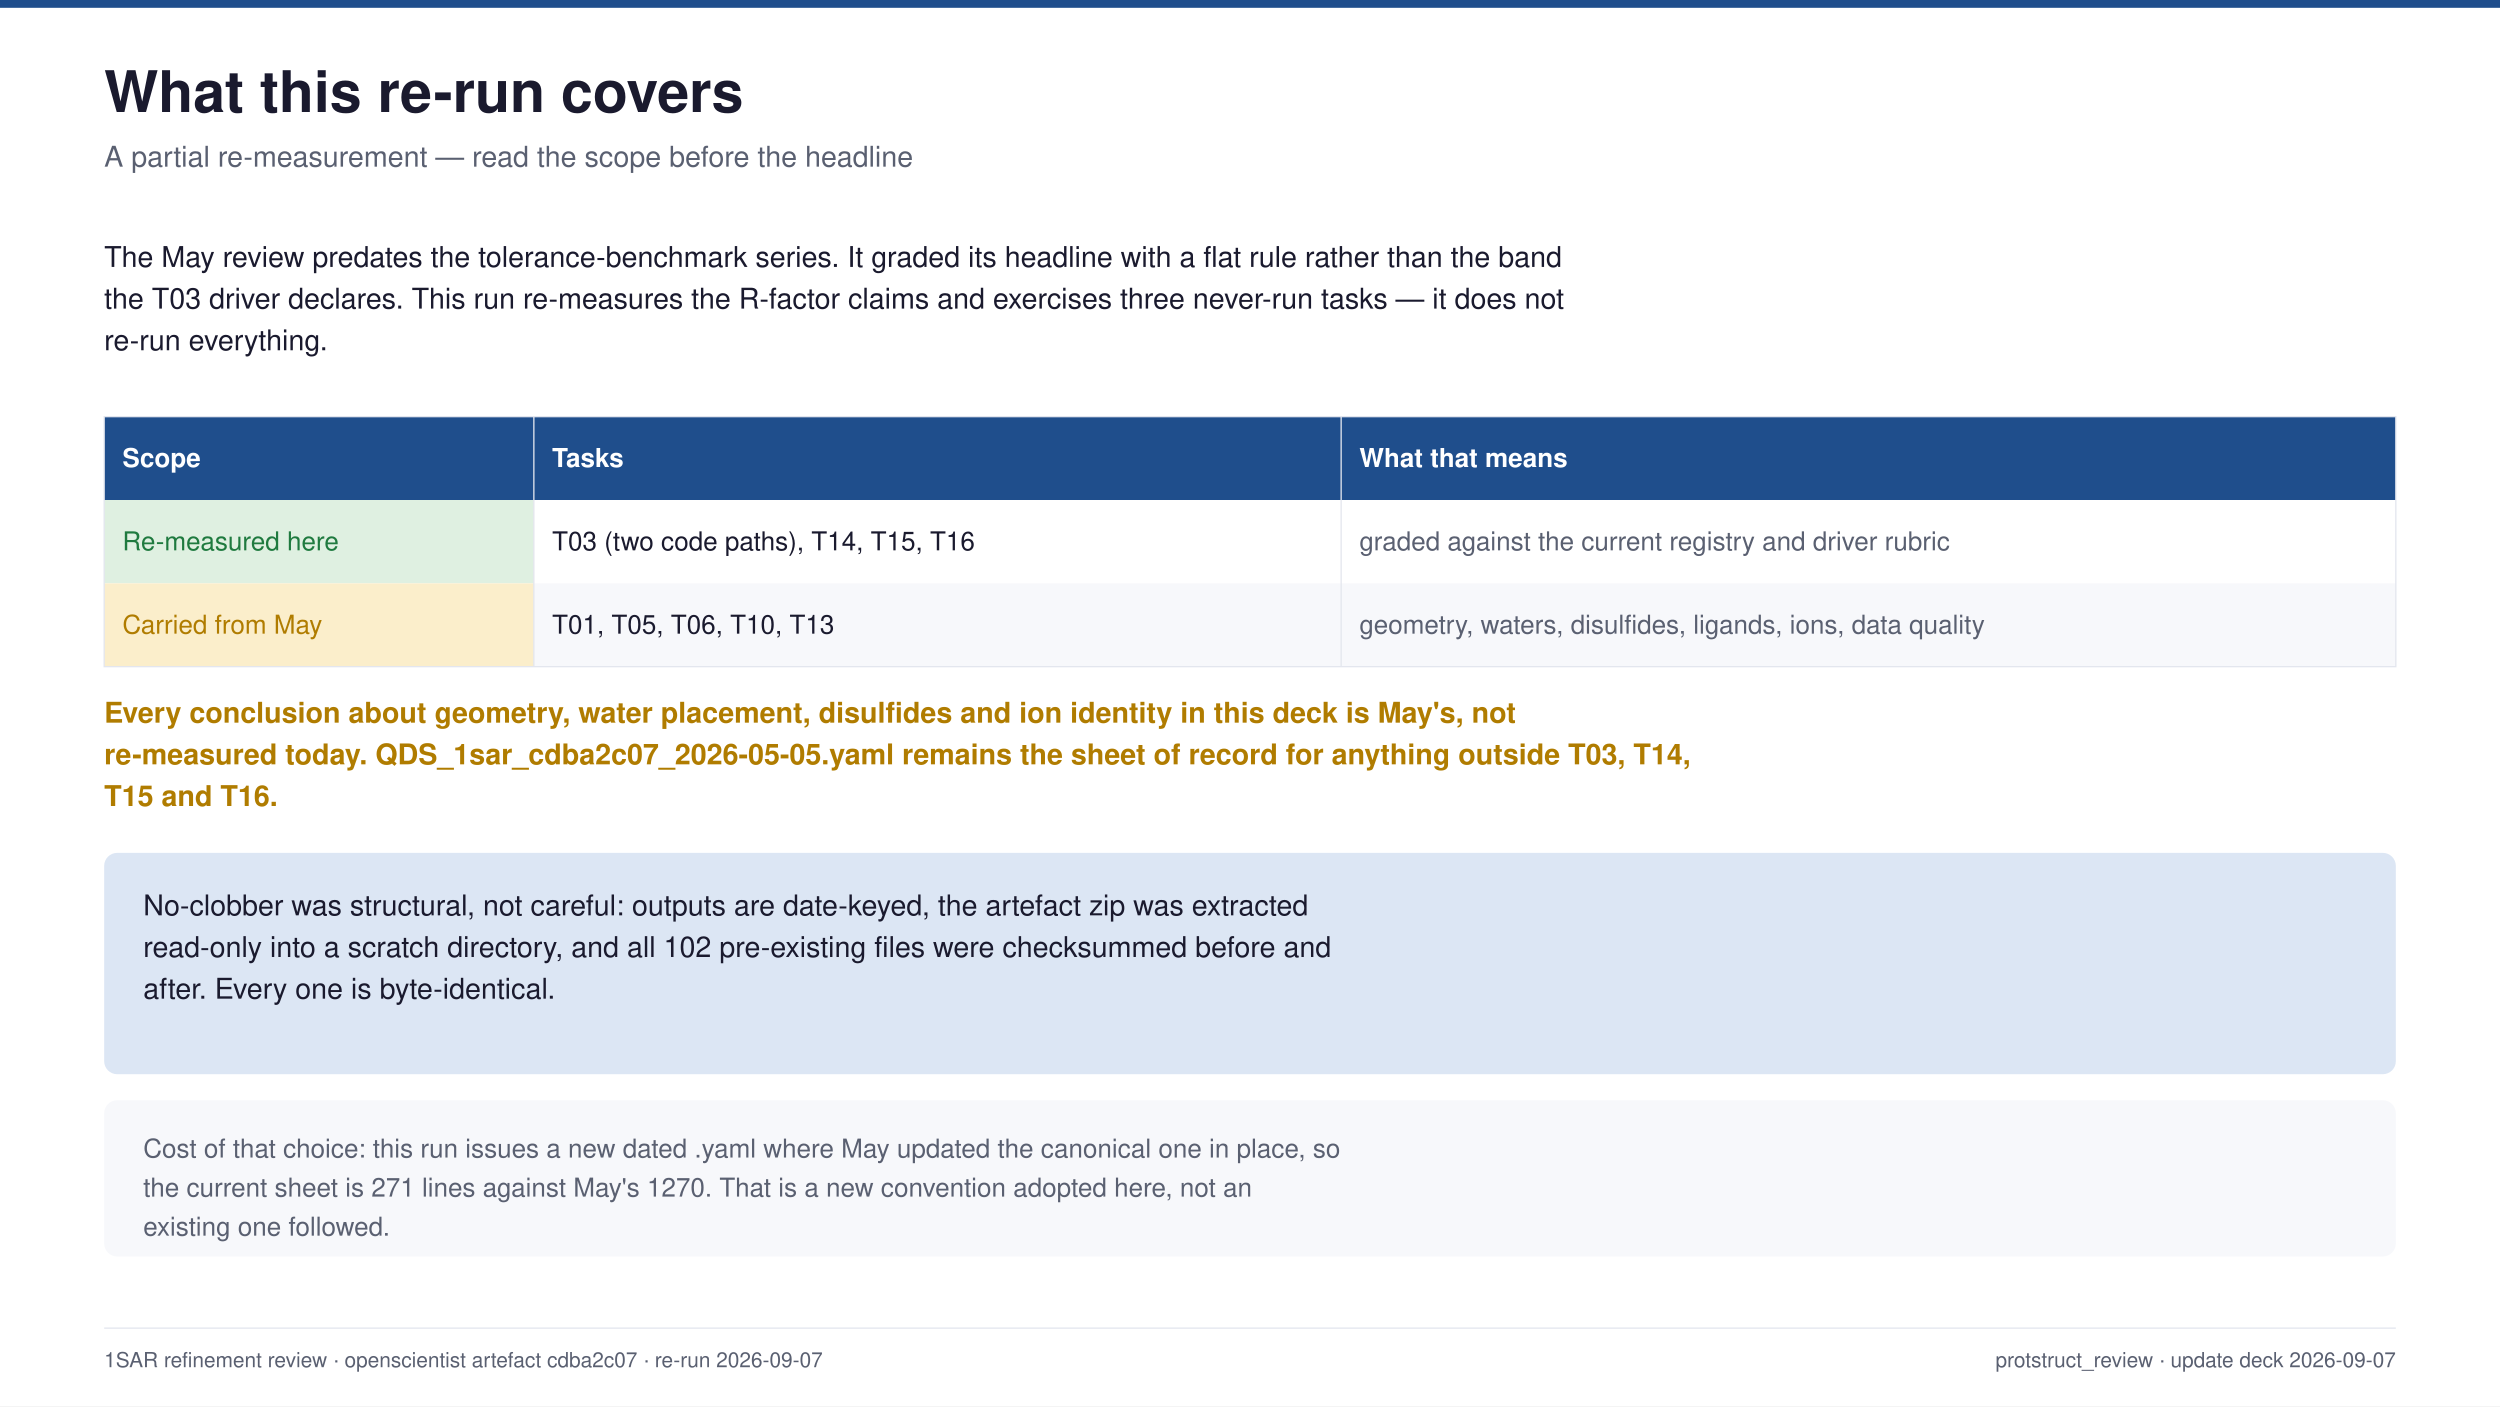
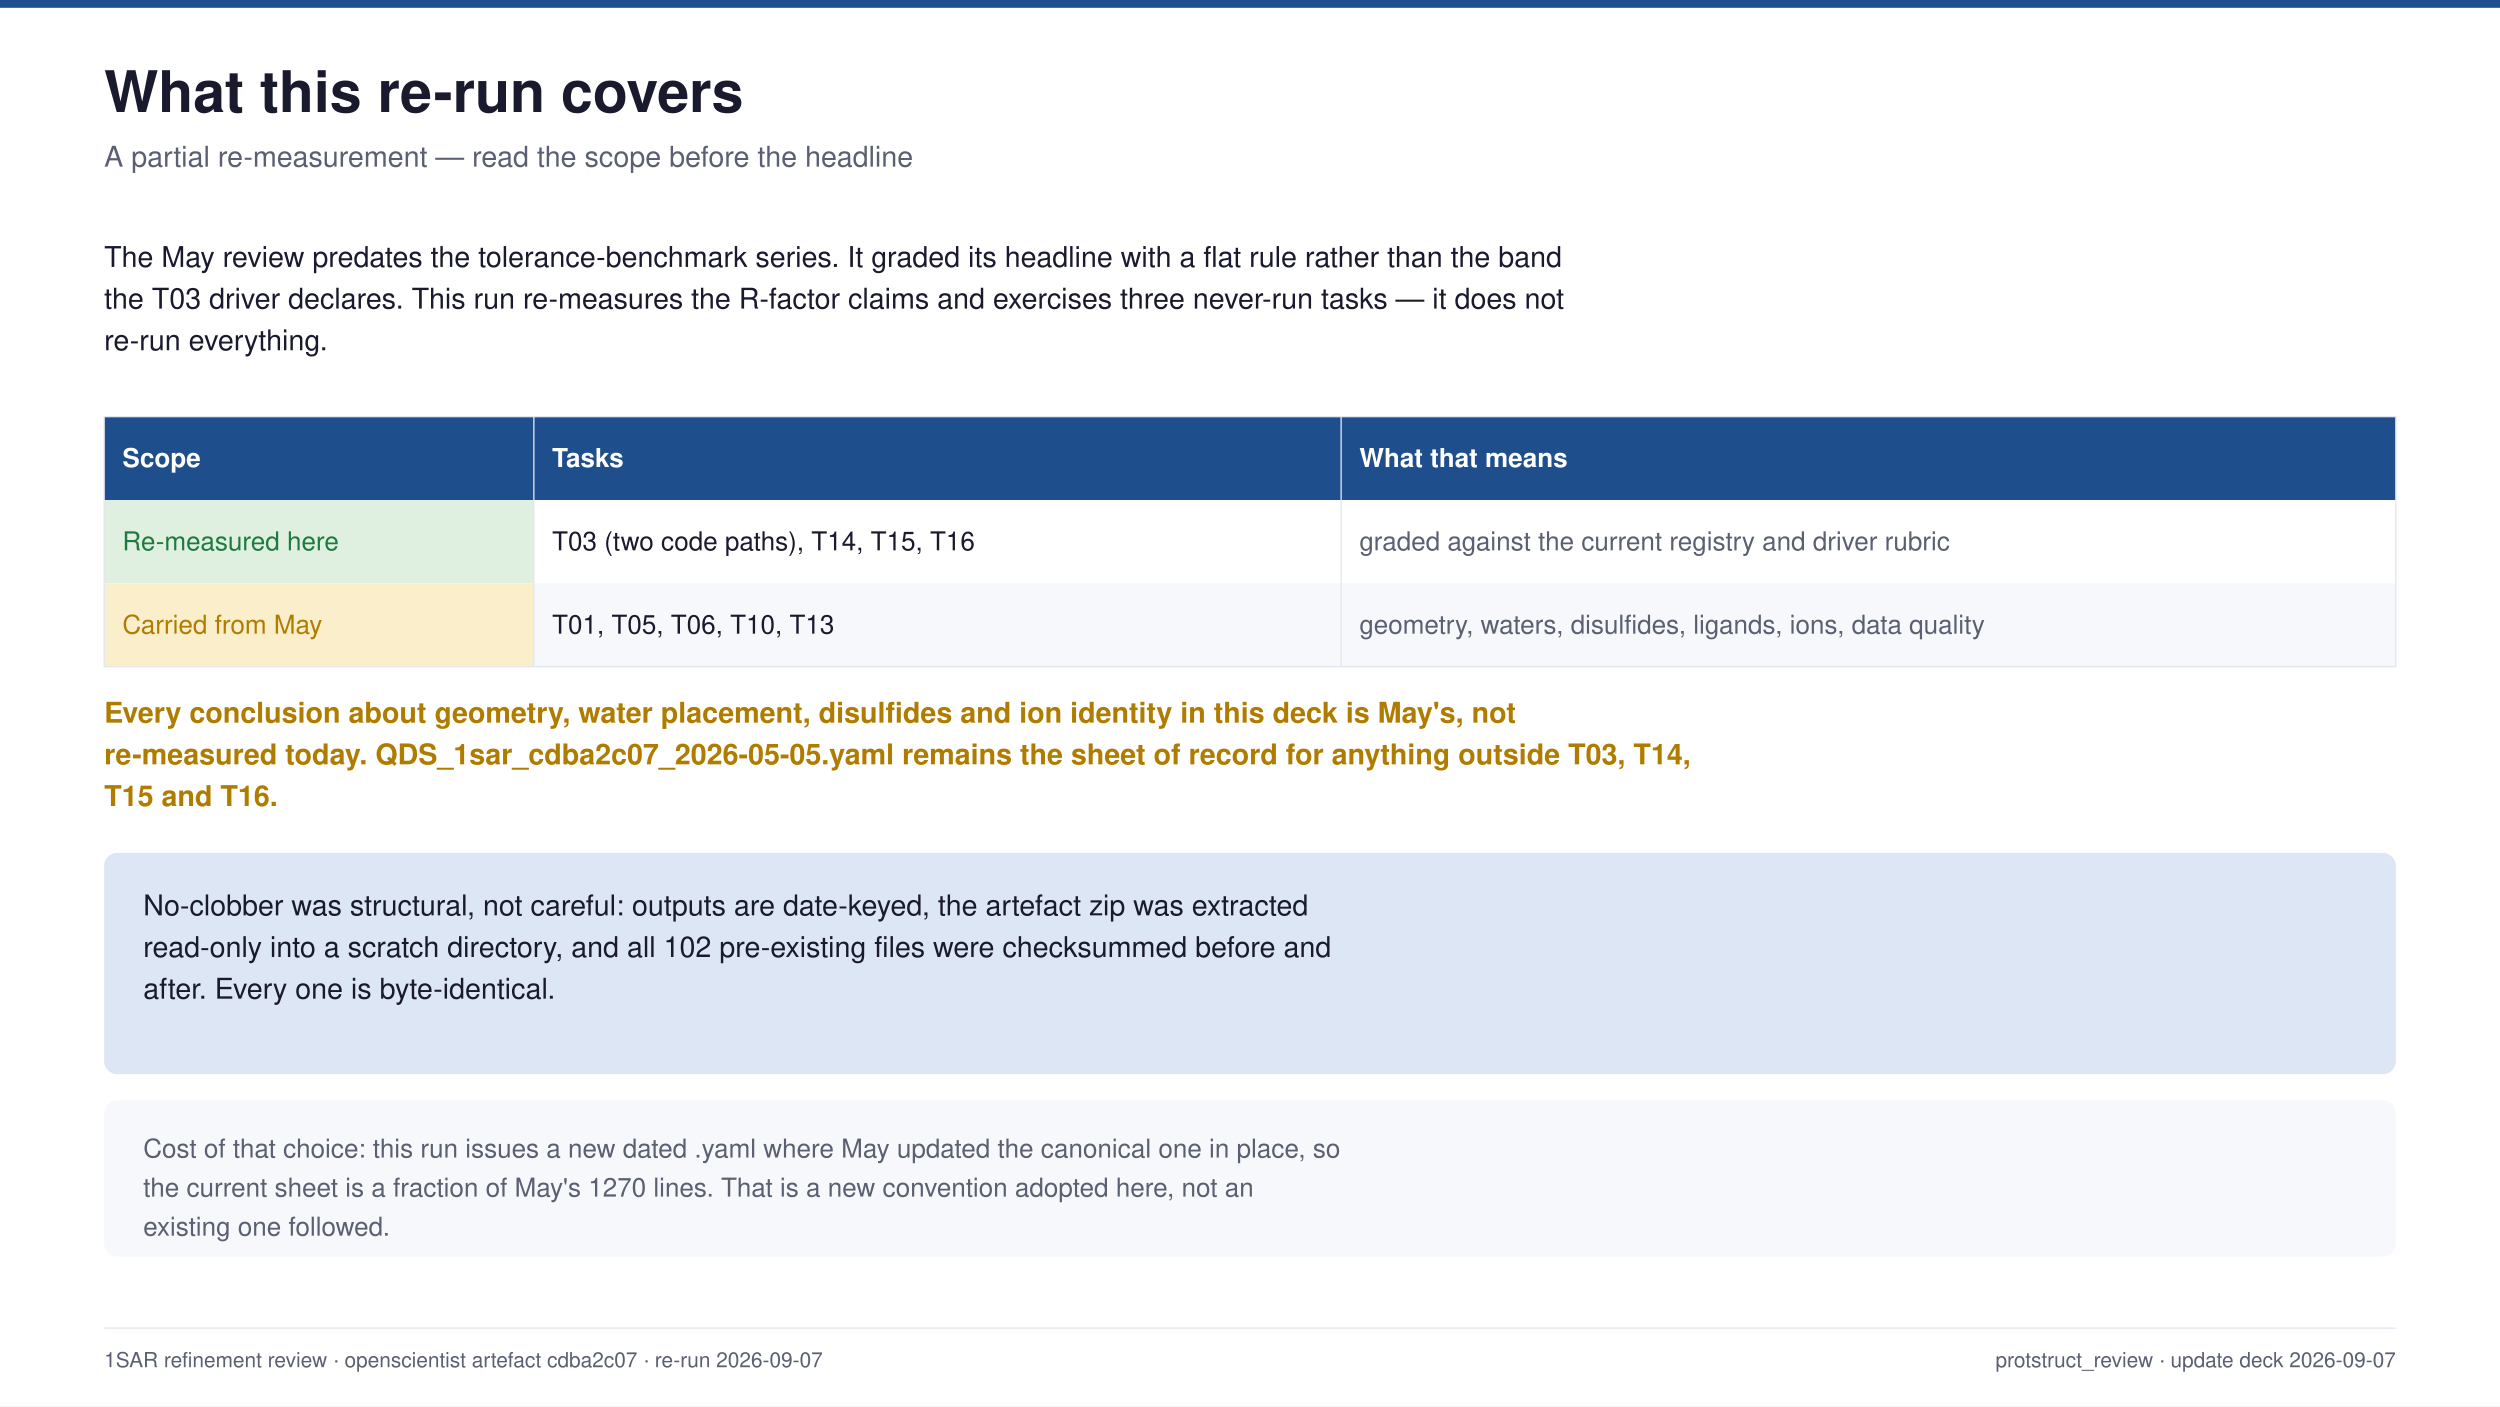
<svg xmlns="http://www.w3.org/2000/svg" width="1920" height="1080" viewBox="0 0 1920 1080" font-family="Helvetica, Arial, sans-serif">
  <rect width="100%" height="100%" fill="#ffffff" />
  <rect x="0" y="0" width="1920" height="6" fill="#1f4e8c" />
  <text x="80" y="86" font-size="44" font-weight="700" fill="#1a1a2e">What this re-run covers</text>
  <text x="80" y="128" font-size="22" font-weight="400" fill="#5a6071">A partial re-measurement — read the scope before the headline</text>
  <line x1="80" y1="1020" x2="1840" y2="1020" stroke="#e3e6ee" stroke-width="1" />
  <text x="80" y="1050" font-size="16" fill="#5a6071">1SAR refinement review · openscientist artefact cdba2c07 · re-run 2026-09-07</text>
  <text x="1840" y="1050" font-size="16" fill="#5a6071" text-anchor="end">protstruct_review · update deck 2026-09-07</text>
  <text x="80" y="205" font-size="22" font-weight="400" fill="#1a1a2e">The May review predates the tolerance-benchmark series. It graded its headline with a flat rule rather than the band</text>
  <text x="80" y="237" font-size="22" font-weight="400" fill="#1a1a2e">the T03 driver declares. This run re-measures the R-factor claims and exercises three never-run tasks — it does not</text>
  <text x="80" y="269" font-size="22" font-weight="400" fill="#1a1a2e">re-run everything.</text>
  <rect x="80" y="320" width="1760" height="64" fill="#1f4e8c" />
  <text x="94" y="358.667" font-size="20" font-weight="700" fill="#ffffff" text-anchor="start">Scope</text>
  <text x="424" y="358.667" font-size="20" font-weight="700" fill="#ffffff" text-anchor="start">Tasks</text>
  <text x="1044" y="358.667" font-size="20" font-weight="700" fill="#ffffff" text-anchor="start">What that means</text>
  <rect x="80" y="384" width="1760" height="64" fill="#ffffff" />
  <rect x="80" y="384" width="330" height="64" fill="#dff0e1" />
  <text x="94" y="422.667" font-size="20" fill="#1f7a3f" text-anchor="start">Re-measured here</text>
  <text x="424" y="422.667" font-size="20" fill="#1a1a2e" text-anchor="start">T03 (two code paths), T14, T15, T16</text>
  <text x="1044" y="422.667" font-size="20" fill="#5a6071" text-anchor="start">graded against the current registry and driver rubric</text>
  <rect x="80" y="448" width="1760" height="64" fill="#f7f8fb" />
  <rect x="80" y="448" width="330" height="64" fill="#fbeecb" />
  <text x="94" y="486.667" font-size="20" fill="#b07c00" text-anchor="start">Carried from May</text>
  <text x="424" y="486.667" font-size="20" fill="#1a1a2e" text-anchor="start">T01, T05, T06, T10, T13</text>
  <text x="1044" y="486.667" font-size="20" fill="#5a6071" text-anchor="start">geometry, waters, disulfides, ligands, ions, data quality</text>
  <rect x="80" y="320" width="1760" height="192" fill="none" stroke="#e3e6ee" stroke-width="1" />
  <line x1="410" y1="320" x2="410" y2="512" stroke="#e3e6ee" stroke-width="1" />
  <line x1="1030" y1="320" x2="1030" y2="512" stroke="#e3e6ee" stroke-width="1" />
  <text x="80" y="555" font-size="22" font-weight="700" fill="#b07c00">Every conclusion about geometry, water placement, disulfides and ion identity in this deck is May's, not</text>
  <text x="80" y="587" font-size="22" font-weight="700" fill="#b07c00">re-measured today. QDS_1sar_cdba2c07_2026-05-05.yaml remains the sheet of record for anything outside T03, T14,</text>
  <text x="80" y="619" font-size="22" font-weight="700" fill="#b07c00">T15 and T16.</text>
  <rect x="80" y="655" width="1760" height="170" rx="10" ry="10" fill="#dce6f4" />
  <text x="110" y="703" font-size="22" font-weight="400" fill="#1a1a2e">No-clobber was structural, not careful: outputs are date-keyed, the artefact zip was extracted</text>
  <text x="110" y="735" font-size="22" font-weight="400" fill="#1a1a2e">read-only into a scratch directory, and all 102 pre-existing files were checksummed before and</text>
  <text x="110" y="767" font-size="22" font-weight="400" fill="#1a1a2e">after. Every one is byte-identical.</text>
  <rect x="80" y="845" width="1760" height="120" rx="10" ry="10" fill="#f7f8fb" />
  <text x="110" y="889" font-size="20" font-weight="400" fill="#5a6071">Cost of that choice: this run issues a new dated .yaml where May updated the canonical one in place, so</text>
-   <text x="110" y="919" font-size="20" font-weight="400" fill="#5a6071">the current sheet is 271 lines against May's 1270. That is a new convention adopted here, not an</text>
+   <text x="110" y="919" font-size="20" font-weight="400" fill="#5a6071">the current sheet is a fraction of May's 1270 lines. That is a new convention adopted here, not an</text>
  <text x="110" y="949" font-size="20" font-weight="400" fill="#5a6071">existing one followed.</text>
</svg>
